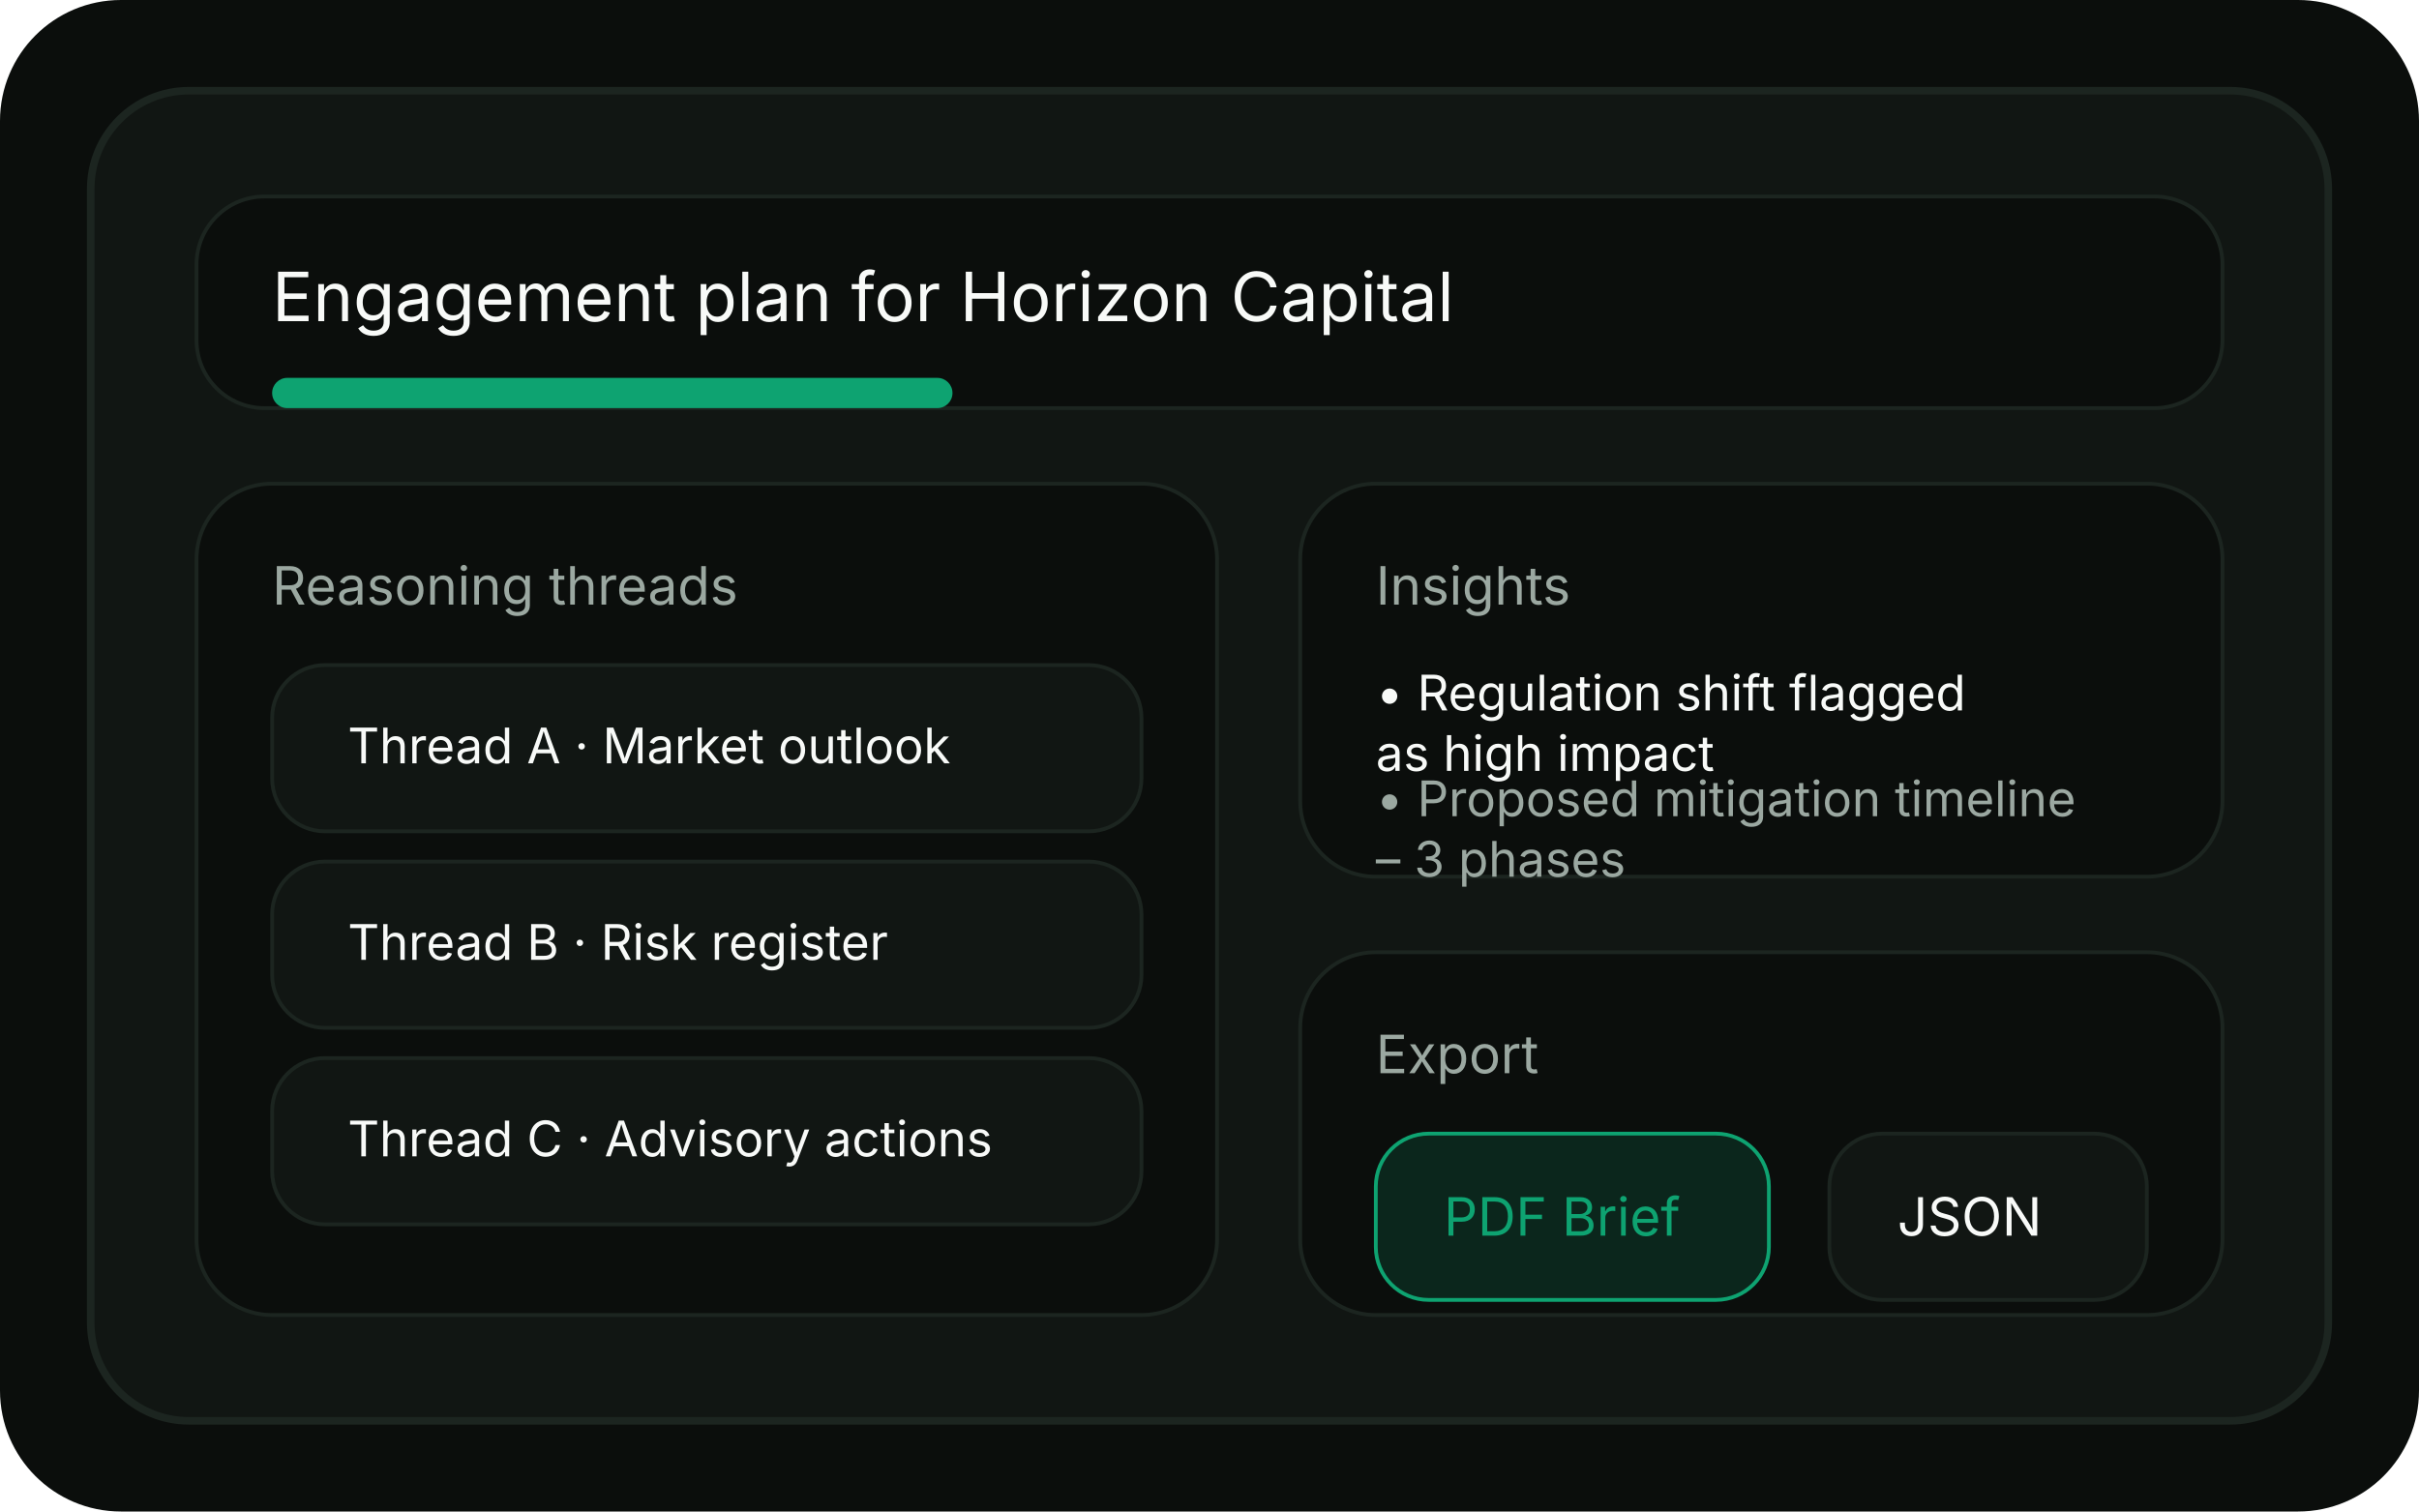
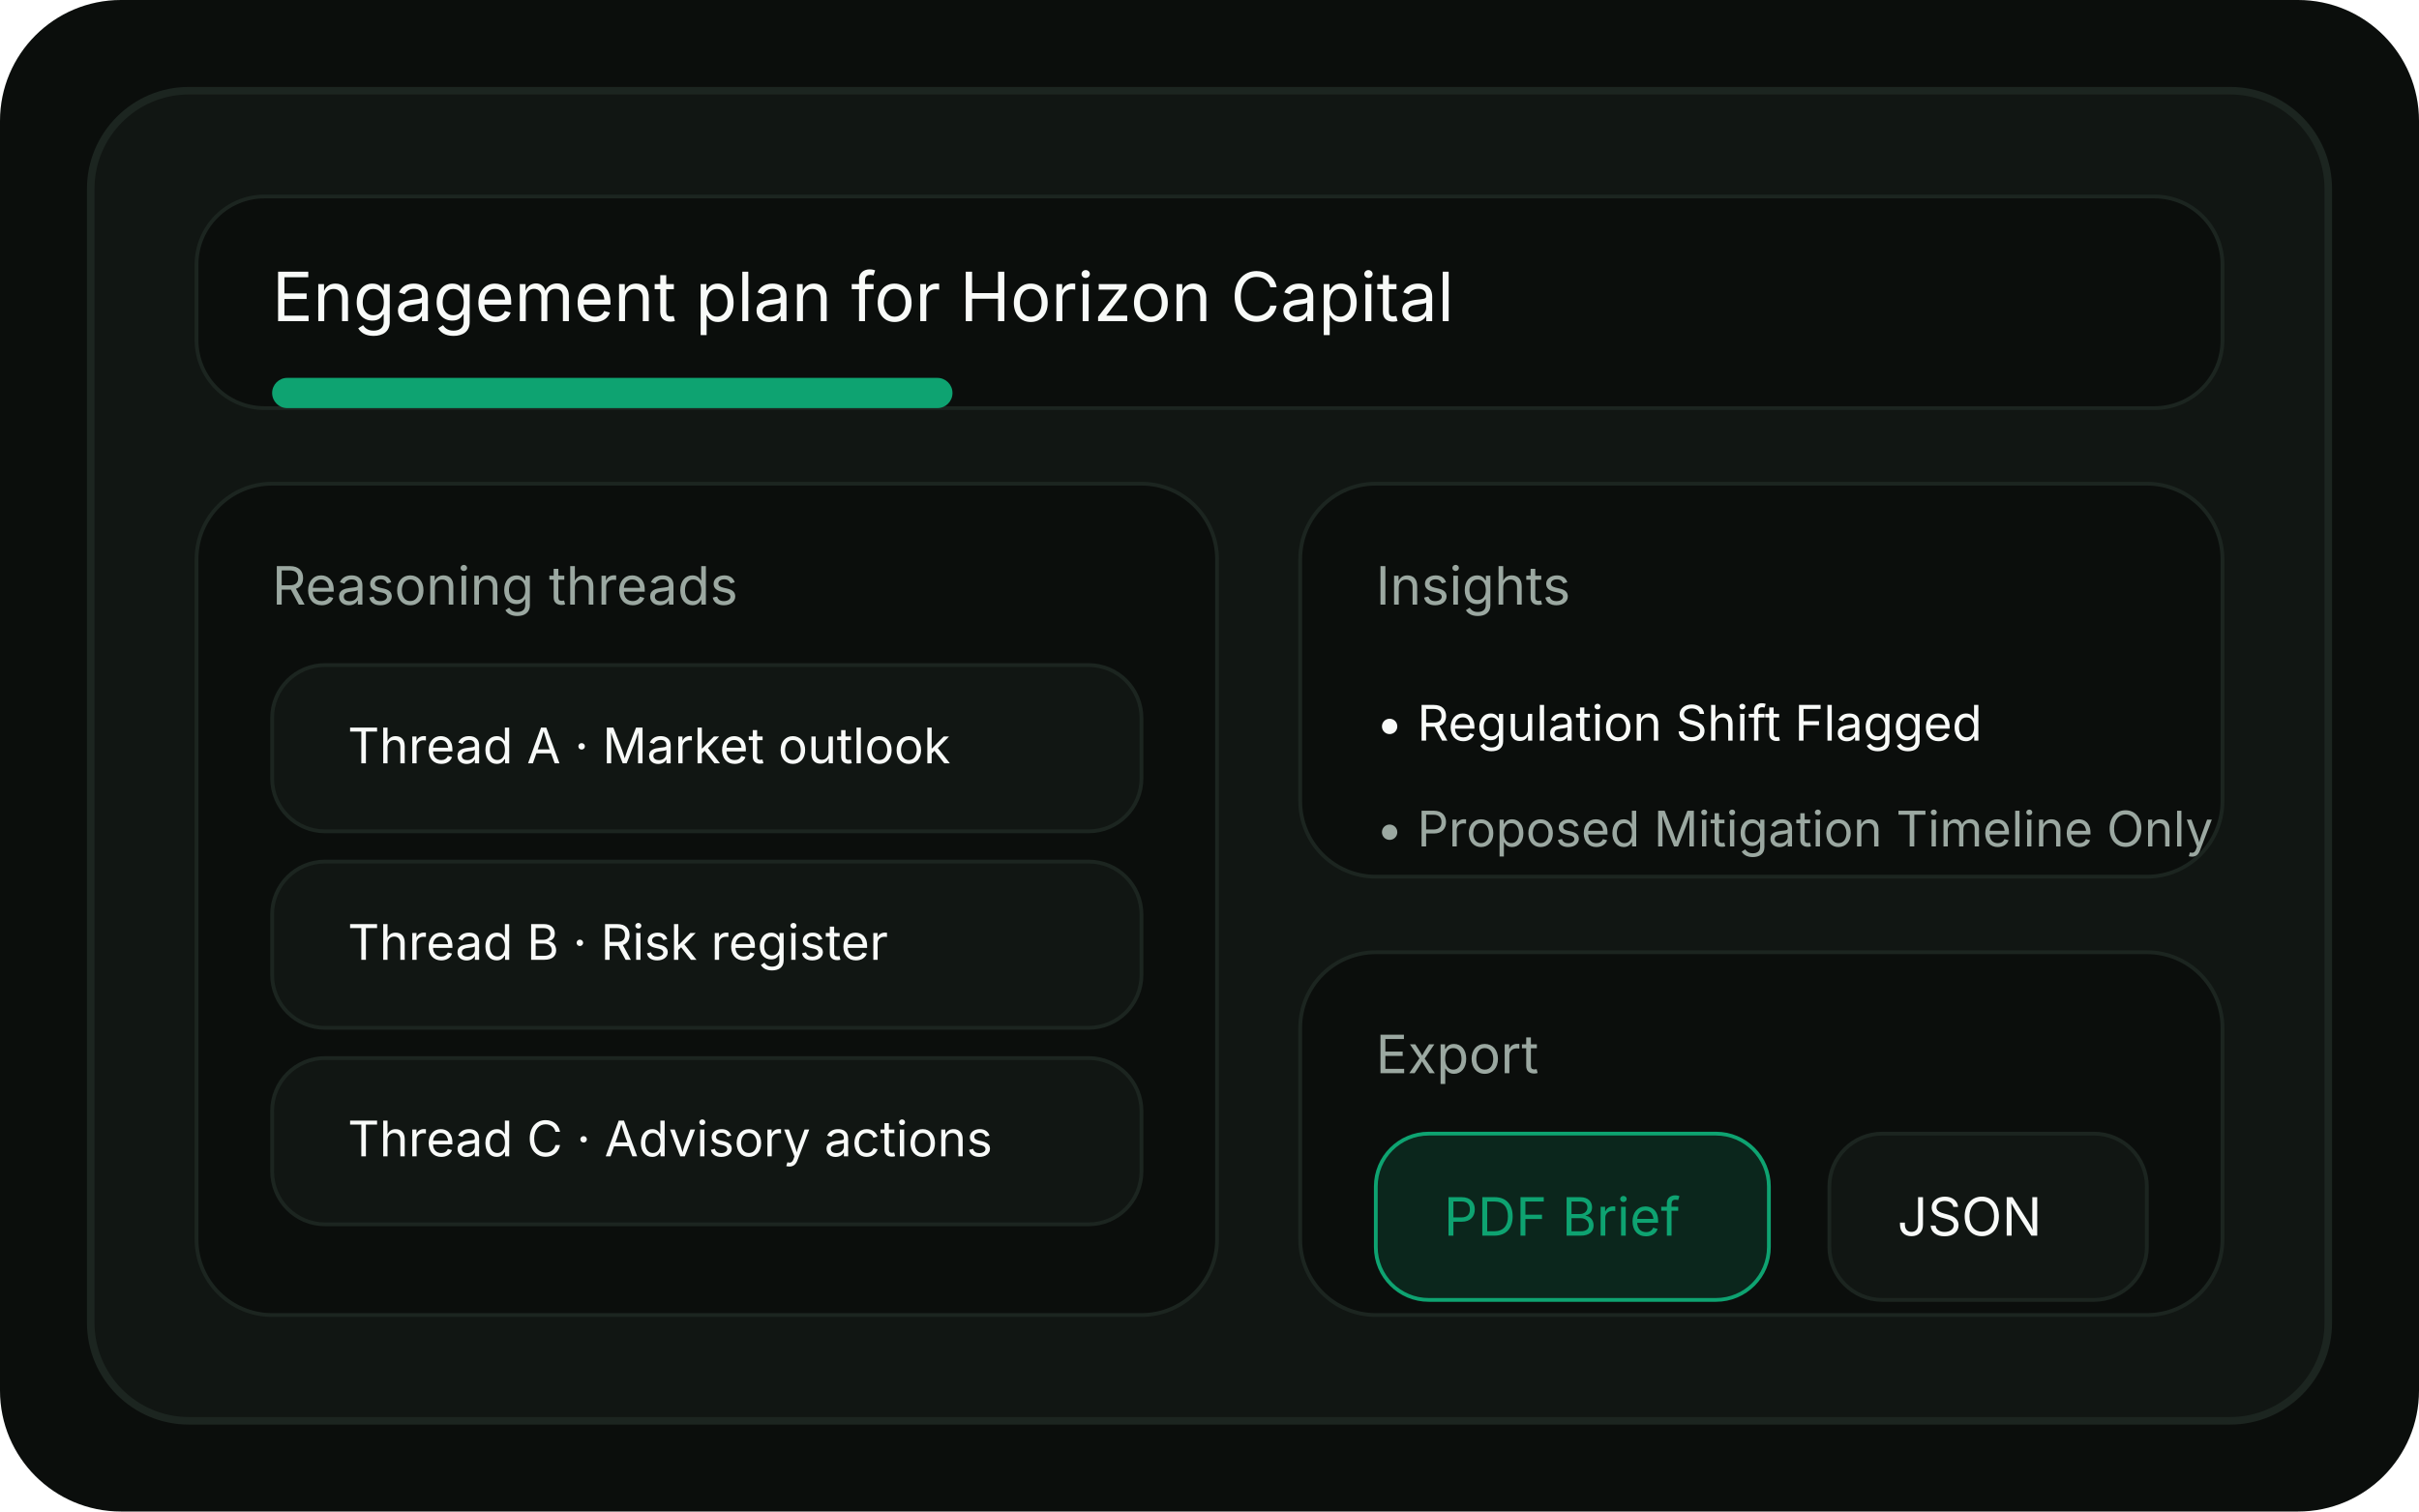
<svg xmlns="http://www.w3.org/2000/svg" width="640" height="400" viewBox="0 0 640 400" fill="none">
  <rect width="640" height="400" rx="32" fill="#0B0E0C" />
  <rect x="24" y="24" width="592" height="352" rx="26" fill="#111613" stroke="#1C2520" stroke-width="2" />
  <rect x="52" y="52" width="536" height="56" rx="18" fill="#0B0E0C" stroke="#1C2520" />
  <text x="72" y="85" font-family="'Space Grotesk', 'Inter', sans-serif" font-size="18" fill="#F8FAF8">Engagement plan for Horizon Capital</text>
  <rect x="72" y="100" width="180" height="8" rx="4" fill="#0EA371" />
  <rect x="52" y="128" width="270" height="220" rx="20" fill="#0B0E0C" stroke="#1C2520" />
  <text x="72" y="160" font-family="'Inter', sans-serif" font-size="14" fill="#9BA8A1">Reasoning threads</text>
  <rect x="72" y="176" width="230" height="44" rx="14" fill="#111613" stroke="#1C2520" />
  <text x="92" y="202" font-family="'Inter', sans-serif" font-size="13" fill="#F8FAF8">Thread A · Market outlook</text>
  <rect x="72" y="228" width="230" height="44" rx="14" fill="#111613" stroke="#1C2520" />
  <text x="92" y="254" font-family="'Inter', sans-serif" font-size="13" fill="#F8FAF8">Thread B · Risk register</text>
  <rect x="72" y="280" width="230" height="44" rx="14" fill="#111613" stroke="#1C2520" />
  <text x="92" y="306" font-family="'Inter', sans-serif" font-size="13" fill="#F8FAF8">Thread C · Advisory actions</text>
  <rect x="344" y="128" width="244" height="104" rx="20" fill="#0B0E0C" stroke="#1C2520" />
  <text x="364" y="160" font-family="'Inter', sans-serif" font-size="14" fill="#9BA8A1">Insights</text>
  <text font-family="'Inter', sans-serif" font-size="13" fill="#F8FAF8">
-     <tspan x="364" y="188">• Regulation shift flagged</tspan>
-     <tspan x="364" y="204">as high impact</tspan>
+     <tspan x="364" y="196">• Regulation Shift Flagged</tspan>
  </text>
  <text font-family="'Inter', sans-serif" font-size="13" fill="#9BA8A1">
-     <tspan x="364" y="216">• Proposed mitigation timeline</tspan>
-     <tspan x="364" y="232">– 3 phases</tspan>
+     <tspan x="364" y="224">• Proposed Mitigation Timeline Only</tspan>
  </text>
  <rect x="344" y="252" width="244" height="96" rx="20" fill="#0B0E0C" stroke="#1C2520" />
  <text x="364" y="284" font-family="'Inter', sans-serif" font-size="14" fill="#9BA8A1">Export</text>
  <rect x="364" y="300" width="104" height="44" rx="14" fill="#0EA371" fill-opacity="0.16" stroke="#0EA371" />
  <text x="382" y="327" font-family="'Inter', sans-serif" font-size="14" fill="#0EA371">PDF Brief</text>
  <rect x="484" y="300" width="84" height="44" rx="14" fill="#111613" stroke="#1C2520" />
  <text x="502" y="327" font-family="'Inter', sans-serif" font-size="14" fill="#F8FAF8">JSON</text>
</svg>
